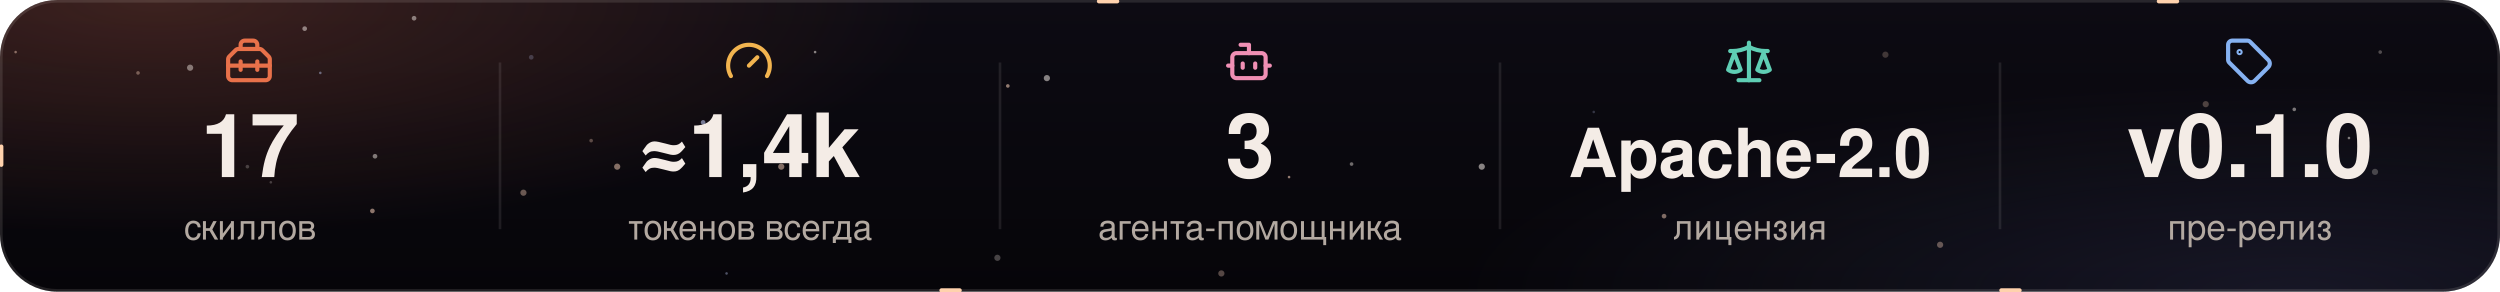
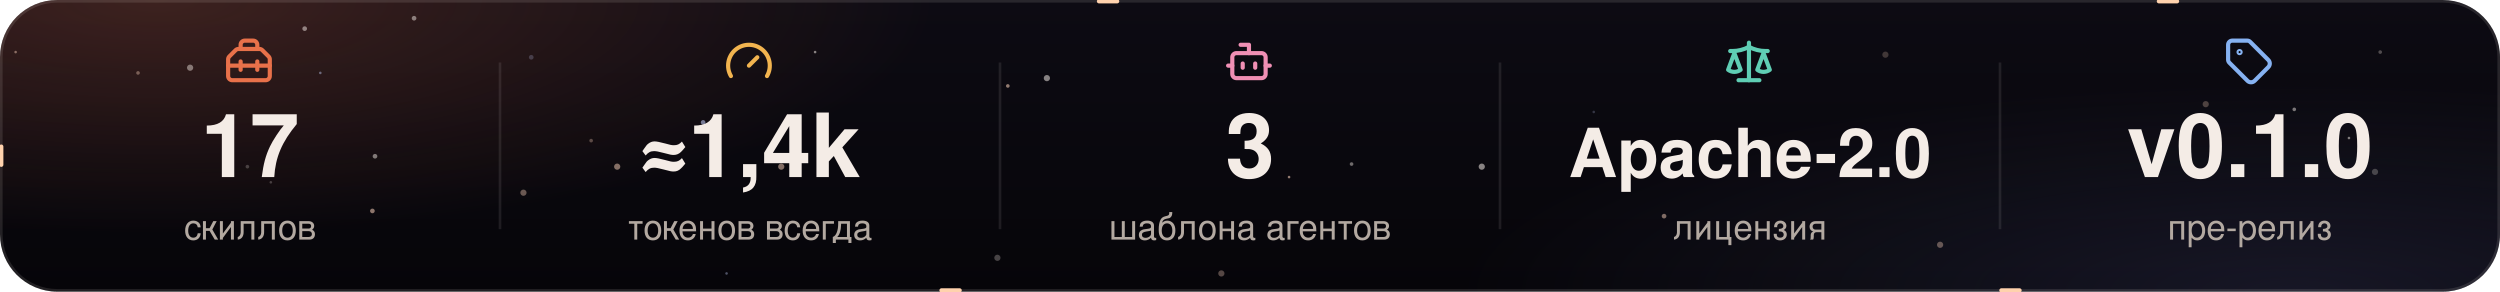
- <svg xmlns="http://www.w3.org/2000/svg" width="960" height="112" viewBox="0 0 960 112" role="img" aria-label="17 скиллов  ·  ≈1,4k токенов всегда  ·  3 агента-помощника  ·  Apache-2.0 лицензия  ·  v0.1.0 пре-релиз">
+ <svg xmlns="http://www.w3.org/2000/svg" width="960" height="112" viewBox="0 0 960 112" role="img" aria-label="17 скиллов  ·  ≈1,4k токенов всегда  ·  3 шаблона агентов  ·  Apache-2.0 лицензия  ·  v0.1.0 пре-релиз">
  <style>.run{animation:run 10s ease-in-out 1s infinite}@keyframes run{0%{stroke-dashoffset:7}65%,100%{stroke-dashoffset:-107}}@media (prefers-reduced-motion:reduce){*{animation:none!important}}</style>
  <defs>
    <clipPath id="c">
      <rect width="960" height="112" rx="22" />
    </clipPath>
    <linearGradient id="bg" x1="0" y1="0" x2="0" y2="1">
      <stop offset="0" stop-color="#0d0b13" />
      <stop offset="1" stop-color="#060509" />
    </linearGradient>
    <radialGradient id="n1">
      <stop offset="0" stop-color="#e8714a" stop-opacity="0.22" />
      <stop offset="1" stop-color="#e8714a" stop-opacity="0" />
    </radialGradient>
    <radialGradient id="n2">
      <stop offset="0" stop-color="#6f74b8" stop-opacity="0.16" />
      <stop offset="1" stop-color="#6f74b8" stop-opacity="0" />
    </radialGradient>
  </defs>
  <g clip-path="url(#c)">
    <rect width="960" height="112" fill="url(#bg)" />
    <ellipse cx="60" cy="0" rx="300" ry="90" fill="url(#n1)" />
    <ellipse cx="880" cy="112" rx="320" ry="80" fill="url(#n2)" />
    <circle cx="313" cy="20" r="0.5" fill="#f4ece6" fill-opacity="0.53" />
    <circle cx="95" cy="64" r="0.7" fill="#f4ece6" fill-opacity="0.23" />
    <circle cx="402" cy="30" r="1.2" fill="#f4ece6" fill-opacity="0.53" />
    <circle cx="123" cy="28" r="0.5" fill="#c9d3ff" fill-opacity="0.43" />
    <circle cx="53" cy="28" r="0.7" fill="#ffd6bf" fill-opacity="0.37" />
    <circle cx="519" cy="63" r="0.7" fill="#f4ece6" fill-opacity="0.43" />
    <circle cx="612" cy="43" r="0.5" fill="#c9d3ff" fill-opacity="0.22" />
    <circle cx="201" cy="74" r="1.2" fill="#ffd6bf" fill-opacity="0.39" />
    <circle cx="881" cy="42" r="0.7" fill="#f4ece6" fill-opacity="0.48" />
    <circle cx="237" cy="64" r="1.2" fill="#ffd6bf" fill-opacity="0.49" />
    <circle cx="279" cy="105" r="0.5" fill="#c9d3ff" fill-opacity="0.37" />
    <circle cx="724" cy="21" r="1.2" fill="#ffd6bf" fill-opacity="0.22" />
    <circle cx="639" cy="83" r="0.9" fill="#ffd6bf" fill-opacity="0.48" />
    <circle cx="569" cy="64" r="1.2" fill="#f4ece6" fill-opacity="0.54" />
    <circle cx="902" cy="53" r="0.5" fill="#f4ece6" fill-opacity="0.49" />
    <circle cx="300" cy="64" r="1.2" fill="#ffd6bf" fill-opacity="0.49" />
    <circle cx="847" cy="40" r="1.2" fill="#ffd6bf" fill-opacity="0.27" />
    <circle cx="117" cy="11" r="0.9" fill="#f4ece6" fill-opacity="0.50" />
    <circle cx="383" cy="99" r="1.2" fill="#f4ece6" fill-opacity="0.27" />
    <circle cx="387" cy="33" r="0.7" fill="#ffd6bf" fill-opacity="0.55" />
    <circle cx="270" cy="47" r="0.9" fill="#c9d3ff" fill-opacity="0.55" />
    <circle cx="914" cy="20" r="0.7" fill="#f4ece6" fill-opacity="0.29" />
    <circle cx="227" cy="54" r="0.7" fill="#ffd6bf" fill-opacity="0.31" />
    <circle cx="144" cy="60" r="0.9" fill="#f4ece6" fill-opacity="0.48" />
    <circle cx="495" cy="68" r="0.5" fill="#ffd6bf" fill-opacity="0.56" />
    <circle cx="745" cy="94" r="1.2" fill="#ffd6bf" fill-opacity="0.36" />
    <circle cx="104" cy="70" r="0.5" fill="#f4ece6" fill-opacity="0.23" />
    <circle cx="204" cy="22" r="0.9" fill="#c9d3ff" fill-opacity="0.22" />
    <circle cx="6" cy="20" r="0.5" fill="#ffd6bf" fill-opacity="0.45" />
    <circle cx="73" cy="26" r="1.2" fill="#f4ece6" fill-opacity="0.45" />
    <circle cx="912" cy="66" r="1.2" fill="#f4ece6" fill-opacity="0.25" />
    <circle cx="469" cy="105" r="1.2" fill="#ffd6bf" fill-opacity="0.32" />
    <circle cx="143" cy="81" r="0.9" fill="#ffd6bf" fill-opacity="0.53" />
    <circle cx="159" cy="7" r="0.9" fill="#f4ece6" fill-opacity="0.48" />
  </g>
  <g transform="translate(86,14) scale(0.8)" fill="none" stroke="#e8714a" stroke-width="2" stroke-linecap="round" stroke-linejoin="round">
    <path d="M16 12v4" />
    <path d="M16 6V4a2 2 0 00-2-2h-4a2 2 0 00-2 2v2" />
    <path d="M17 6a2 2 0 011.414.586l3 3A2 2 0 0122 11v8a2 2 0 01-2 2H4a2 2 0 01-2-2v-8a2 2 0 01.586-1.414l3-3A2 2 0 017 6z" />
    <path d="M2 14h20" />
    <path d="M8 12v4" />
  </g>
  <text x="96" y="68" text-anchor="middle" font-family="-apple-system, 'Segoe UI', Helvetica, Arial, sans-serif" font-size="34" font-weight="800" fill="#f4ece6">17</text>
  <text x="96" y="92" text-anchor="middle" font-family="-apple-system, 'Segoe UI', Helvetica, Arial, sans-serif" font-size="13.5" fill="#b3a9a1">скиллов</text>
  <g transform="translate(278,14) scale(0.8)" fill="none" stroke="#f2b44f" stroke-width="2" stroke-linecap="round" stroke-linejoin="round">
    <path d="m12 14 4-4" />
    <path d="M3.34 19a10 10 0 1 1 17.32 0" />
  </g>
  <text x="288" y="68" text-anchor="middle" font-family="-apple-system, 'Segoe UI', Helvetica, Arial, sans-serif" font-size="34" font-weight="800" fill="#f4ece6">≈1,4k</text>
  <text x="288" y="92" text-anchor="middle" font-family="-apple-system, 'Segoe UI', Helvetica, Arial, sans-serif" font-size="13.5" fill="#b3a9a1">токенов всегда</text>
  <line x1="192" y1="24" x2="192" y2="88" stroke="#f4ece6" stroke-opacity="0.1" />
  <g transform="translate(470,14) scale(0.8)" fill="none" stroke="#f08fb4" stroke-width="2" stroke-linecap="round" stroke-linejoin="round">
    <path d="M12 8V4H8" />
    <rect width="16" height="12" x="4" y="8" rx="2" />
    <path d="M2 14h2" />
    <path d="M20 14h2" />
    <path d="M15 13v2" />
    <path d="M9 13v2" />
  </g>
  <text x="480" y="68" text-anchor="middle" font-family="-apple-system, 'Segoe UI', Helvetica, Arial, sans-serif" font-size="34" font-weight="800" fill="#f4ece6">3</text>
-   <text x="480" y="92" text-anchor="middle" font-family="-apple-system, 'Segoe UI', Helvetica, Arial, sans-serif" font-size="13.5" fill="#b3a9a1">агента-помощника</text>
+   <text x="480" y="92" text-anchor="middle" font-family="-apple-system, 'Segoe UI', Helvetica, Arial, sans-serif" font-size="13.5" fill="#b3a9a1">шаблона агентов</text>
  <line x1="384" y1="24" x2="384" y2="88" stroke="#f4ece6" stroke-opacity="0.1" />
  <g transform="translate(662,14) scale(0.8)" fill="none" stroke="#5fceb4" stroke-width="2" stroke-linecap="round" stroke-linejoin="round">
    <path d="M12 3v18" />
    <path d="m19 8 3 8a5 5 0 0 1-6 0zV7" />
    <path d="M3 7h1a17 17 0 0 0 8-2 17 17 0 0 0 8 2h1" />
    <path d="m5 8 3 8a5 5 0 0 1-6 0zV7" />
    <path d="M7 21h10" />
  </g>
  <text x="672" y="68" text-anchor="middle" font-family="-apple-system, 'Segoe UI', Helvetica, Arial, sans-serif" font-size="26" font-weight="800" fill="#f4ece6">Apache-2.0</text>
  <text x="672" y="92" text-anchor="middle" font-family="-apple-system, 'Segoe UI', Helvetica, Arial, sans-serif" font-size="13.5" fill="#b3a9a1">лицензия</text>
  <line x1="576" y1="24" x2="576" y2="88" stroke="#f4ece6" stroke-opacity="0.1" />
  <g transform="translate(854,14) scale(0.8)" fill="none" stroke="#86b2f2" stroke-width="2" stroke-linecap="round" stroke-linejoin="round">
    <path d="M12.586 2.586A2 2 0 0 0 11.172 2H4a2 2 0 0 0-2 2v7.172a2 2 0 0 0 .586 1.414l8.704 8.704a2.426 2.426 0 0 0 3.42 0l6.58-6.58a2.426 2.426 0 0 0 0-3.42z" />
    <circle cx="7.5" cy="7.5" r=".5" fill="currentColor" />
  </g>
  <text x="864" y="68" text-anchor="middle" font-family="-apple-system, 'Segoe UI', Helvetica, Arial, sans-serif" font-size="34" font-weight="800" fill="#f4ece6">v0.1.0</text>
  <text x="864" y="92" text-anchor="middle" font-family="-apple-system, 'Segoe UI', Helvetica, Arial, sans-serif" font-size="13.5" fill="#b3a9a1">пре-релиз</text>
  <line x1="768" y1="24" x2="768" y2="88" stroke="#f4ece6" stroke-opacity="0.1" />
  <rect x="0.5" y="0.5" width="959" height="111" rx="21.5" fill="none" stroke="#f4ece6" stroke-opacity="0.12" />
  <rect class="run" x="0.5" y="0.5" width="959" height="111" rx="21.5" pathLength="100" fill="none" stroke="#ffd2ad" stroke-width="1.6" stroke-linecap="round" stroke-dasharray="7 400" stroke-dashoffset="7" />
</svg>
